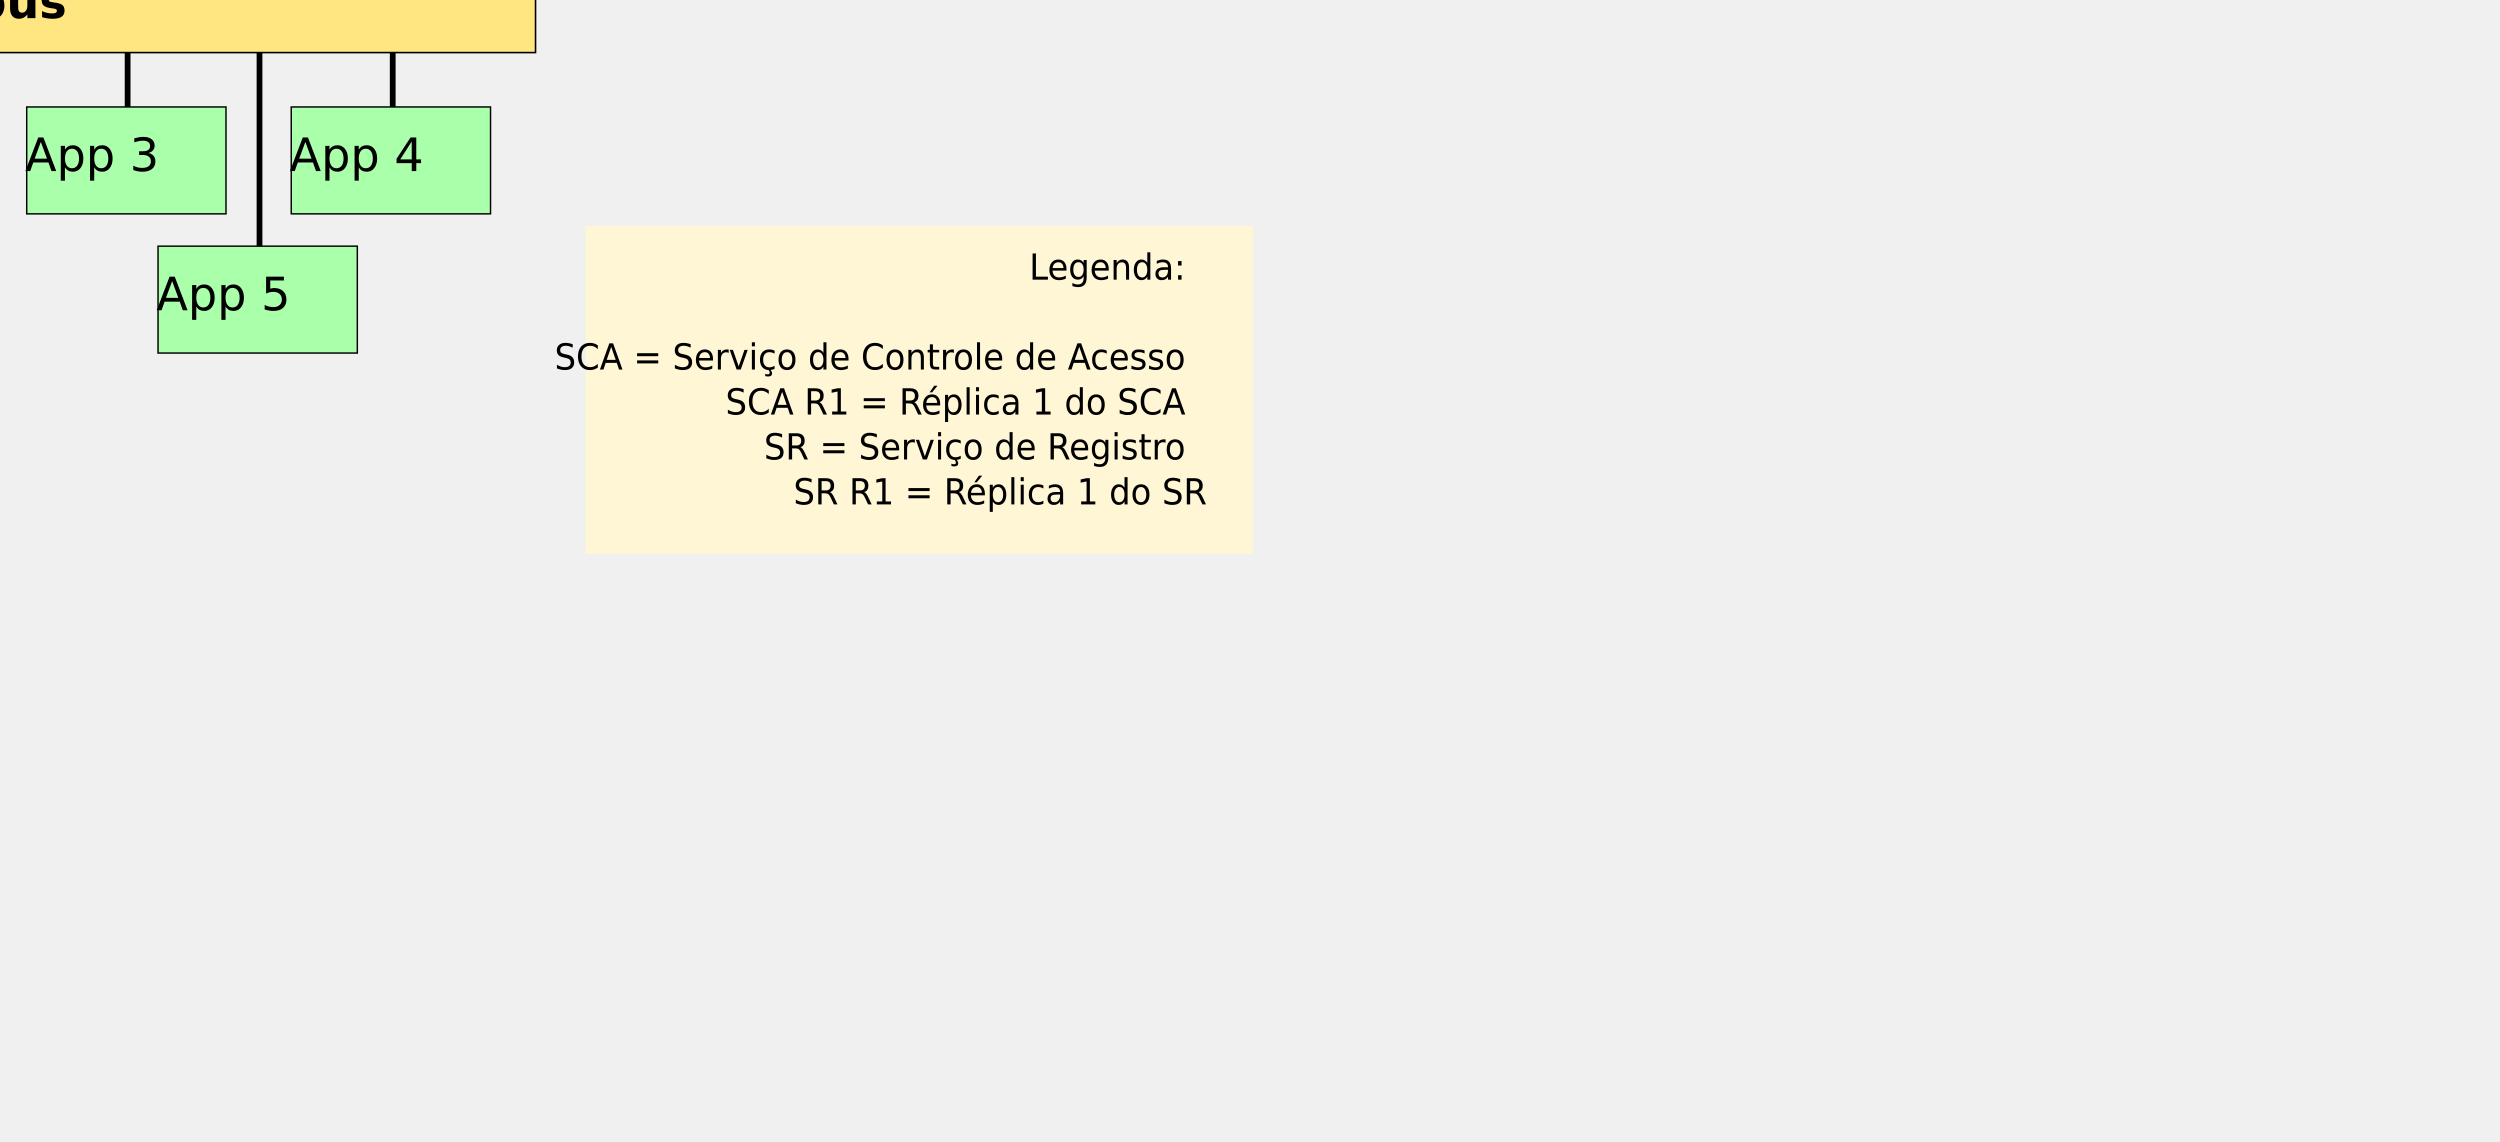
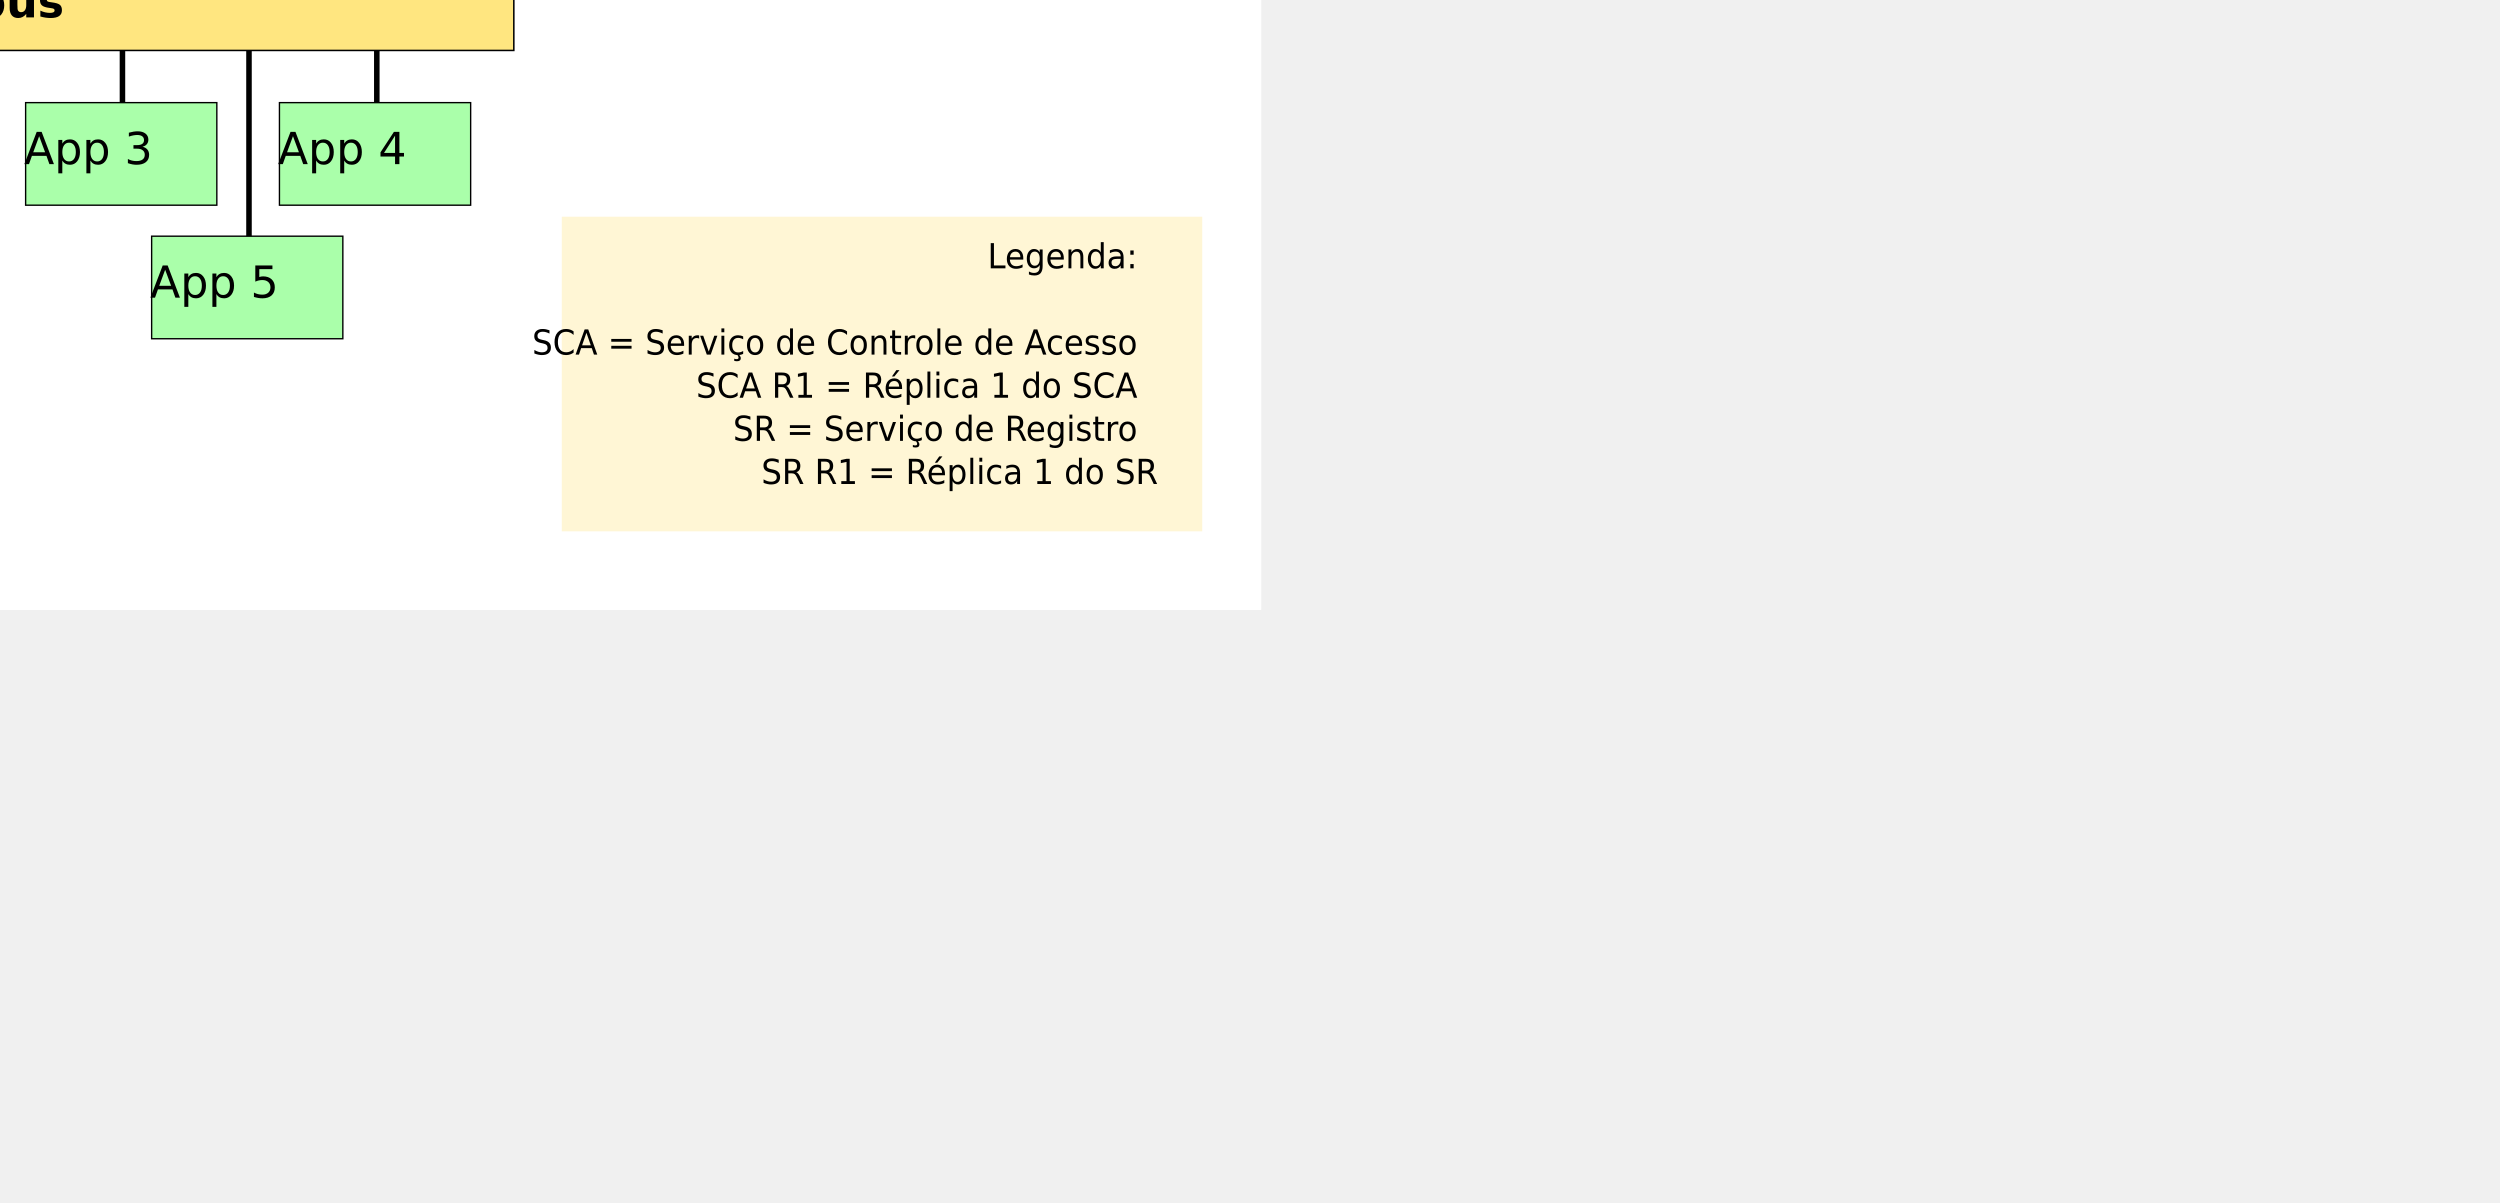
<svg xmlns="http://www.w3.org/2000/svg" id="svg2" version="1.1" width="100%" height="100%">
  <defs id="defs6">
    </defs>
+   <rect style="fill:#ffffff;fill-opacity:1;stroke:none" id="rect3854" width="4521.309" height="2174.293" x="-2240.334" y="-1071.129" />
  <path style="fill:none;stroke:#000000;stroke-width:10;stroke-linecap:butt;stroke-linejoin:miter;stroke-miterlimit:4;stroke-opacity:1;stroke-dasharray:none" d="m -674.169,80.21 0,360.681" id="path3814" />
  <path id="path3818" d="m -238.549,77.373 0,128.266" style="fill:none;stroke:#000000;stroke-width:10;stroke-linecap:butt;stroke-linejoin:miter;stroke-miterlimit:4;stroke-opacity:1;stroke-dasharray:none" />
  <path style="fill:none;stroke:#000000;stroke-width:10;stroke-linecap:butt;stroke-linejoin:miter;stroke-miterlimit:4;stroke-opacity:1;stroke-dasharray:none" d="m 221.451,77.373 0,128.266" id="path3820" />
  <path id="path3822" d="m 681.451,77.373 0,128.266" style="fill:none;stroke:#000000;stroke-width:10;stroke-linecap:butt;stroke-linejoin:miter;stroke-miterlimit:4;stroke-opacity:1;stroke-dasharray:none" />
  <path style="fill:none;stroke:#000000;stroke-width:10;stroke-linecap:butt;stroke-linejoin:miter;stroke-miterlimit:4;stroke-opacity:1;stroke-dasharray:none" d="m 450.305,77.373 0,369.571" id="path3828" />
  <rect style="fill:#ffe680;fill-opacity:1;stroke:#000000;stroke-width:2.768;stroke-miterlimit:4;stroke-opacity:1;stroke-dasharray:none;stroke-dashoffset:0" id="rect12" width="1936.414" height="172.885" x="-1007.149" y="-81.65" />
  <rect style="fill:#f6ffd5;fill-opacity:1;stroke:#000000;stroke-width:3;stroke-miterlimit:4;stroke-dasharray:none" id="rect16" width="2104.724" height="661.837" x="-2162.275" y="-1003.033" />
  <path transform="matrix(1.042225,0,0,0.8890726,-224.877,-711.4486)" d="m -678.28,88.382 a 267.201,113.047 0 1 1 -534.403,0 267.201,113.047 0 1 1 534.403,0 z" id="path2921" style="fill:#5f8dd3;fill-opacity:1;stroke:#000000;stroke-width:3;stroke-miterlimit:4;stroke-opacity:1;stroke-dasharray:none;stroke-dashoffset:0" />
  <text xml:space="preserve" style="font-size:80px;font-style:normal;font-weight:normal;text-align:center;text-anchor:middle;fill:#000000;fill-opacity:1;stroke:none;font-family:Bitstream Vera Sans" x="-45.219" y="31.458" id="text20">
    <tspan id="tspan22" x="-45.219" y="31.458" style="font-weight:bold;-inkscape-font-specification:Bitstream Vera Sans Bold">Openbus</tspan>
  </text>
  <text xml:space="preserve" style="font-size:80px;font-style:normal;font-weight:normal;text-align:center;text-anchor:middle;fill:#000000;fill-opacity:1;stroke:none;font-family:Bitstream Vera Sans" x="-653.726" y="-429.067" id="text48">
    <tspan id="tspan50" x="-653.726" y="-429.067">(...)</tspan>
  </text>
  <g id="g3789" transform="translate(2.74059,-184.1108)">
    <rect y="369.725" x="-415.436" height="185.478" width="345.799" id="rect18" style="fill:#aaffaa;fill-opacity:1;stroke:#000000;stroke-width:2.508;stroke-miterlimit:4;stroke-opacity:1;stroke-dasharray:none;stroke-dashoffset:0" />
    <text id="text52" y="480.962" x="-238.426" style="font-size:80px;font-style:normal;font-weight:normal;text-align:center;text-anchor:middle;fill:#000000;fill-opacity:1;stroke:none;font-family:Bitstream Vera Sans" xml:space="preserve">
      <tspan y="480.962" x="-238.426" id="tspan54">App 2</tspan>
    </text>
  </g>
  <text xml:space="preserve" style="font-size:58.26px;font-style:normal;font-weight:normal;text-align:center;text-anchor:middle;fill:#000000;fill-opacity:1;stroke:none;font-family:Bitstream Vera Sans" x="-866.473" y="976.227" id="text72">
    <tspan id="tspan74" x="-866.473" y="976.227">Banco 1</tspan>
  </text>
  <text xml:space="preserve" style="font-size:58.26px;font-style:normal;font-weight:normal;text-align:center;text-anchor:middle;fill:#000000;fill-opacity:1;stroke:none;font-family:Bitstream Vera Sans" x="-526.659" y="976.227" id="text76">
    <tspan id="tspan78" x="-526.659" y="976.227">Banco 2</tspan>
  </text>
  <text id="text2923" y="-610.778" x="-1205.557" style="font-size:61.303px;font-style:normal;font-weight:normal;text-align:center;text-anchor:middle;fill:#ffffff;fill-opacity:1;stroke:none;font-family:Bitstream Vera Sans" xml:space="preserve">
    <tspan y="-610.778" x="-1205.557" id="tspan2925">Monitor SCA R2</tspan>
  </text>
  <path style="fill:#5f8dd3;fill-opacity:1;stroke:#000000;stroke-width:3;stroke-miterlimit:4;stroke-opacity:1;stroke-dasharray:none;stroke-dashoffset:0" id="path108-7" d="m -678.28,88.382 a 267.201,113.047 0 1 1 -534.403,0 267.201,113.047 0 1 1 534.403,0 z" transform="matrix(1.042225,0,0,0.8890726,-853.2311,-711.4486)" />
  <text xml:space="preserve" style="font-size:61.303px;font-style:normal;font-weight:normal;text-align:center;text-anchor:middle;fill:#ffffff;fill-opacity:1;stroke:none;font-family:Bitstream Vera Sans" x="-1833.911" y="-610.778" id="text24">
    <tspan id="tspan26" x="-1833.911" y="-610.778">Monitor SCA R1</tspan>
  </text>
  <rect y="-566.989" x="-1742.871" height="154.635" width="268.036" id="rect2905" style="fill:#3771c8;fill-opacity:1;stroke:#000000;stroke-width:2.016;stroke-miterlimit:4;stroke-opacity:1;stroke-dasharray:none;stroke-dashoffset:0" />
  <text xml:space="preserve" style="font-size:61.303px;font-style:normal;font-weight:normal;text-align:center;text-anchor:middle;fill:#ffffff;fill-opacity:1;stroke:none;font-family:Bitstream Vera Sans" x="-1600.808" y="-472.176" id="text28">
    <tspan id="tspan30" x="-1600.808" y="-472.176">SCA R1</tspan>
  </text>
  <rect style="fill:#3771c8;fill-opacity:1;stroke:#000000;stroke-width:2.016;stroke-miterlimit:4;stroke-opacity:1;stroke-dasharray:none;stroke-dashoffset:0" id="rect2907" width="268.036" height="154.635" x="-1127.148" y="-566.989" />
  <text id="text2909" y="-472.176" x="-985.085" style="font-size:61.303px;font-style:normal;font-weight:normal;text-align:center;text-anchor:middle;fill:#ffffff;fill-opacity:1;stroke:none;font-family:Bitstream Vera Sans" xml:space="preserve">
    <tspan y="-472.176" x="-985.085" id="tspan2911">SCA R2</tspan>
  </text>
  <path transform="matrix(1.042225,0,0,0.8890726,488.1513,-711.4486)" d="m -678.28,88.382 a 267.201,113.047 0 1 1 -534.403,0 267.201,113.047 0 1 1 534.403,0 z" id="path2927" style="fill:#5f8dd3;fill-opacity:1;stroke:#000000;stroke-width:3;stroke-miterlimit:4;stroke-opacity:1;stroke-dasharray:none;stroke-dashoffset:0" />
  <rect y="-566.989" x="-400.326" height="154.635" width="268.036" id="rect2913" style="fill:#3771c8;fill-opacity:1;stroke:#000000;stroke-width:2.016;stroke-miterlimit:4;stroke-opacity:1;stroke-dasharray:none;stroke-dashoffset:0" />
  <text xml:space="preserve" style="font-size:61.303px;font-style:normal;font-weight:normal;text-align:center;text-anchor:middle;fill:#ffffff;fill-opacity:1;stroke:none;font-family:Bitstream Vera Sans" x="-258.263" y="-472.176" id="text2915">
    <tspan id="tspan2917" x="-258.263" y="-472.176">SCA Rn</tspan>
  </text>
  <text id="text2929" y="-610.778" x="-492.528" style="font-size:61.303px;font-style:normal;font-weight:normal;text-align:center;text-anchor:middle;fill:#ffffff;fill-opacity:1;stroke:none;font-family:Bitstream Vera Sans" xml:space="preserve">
    <tspan y="-610.778" x="-492.528" id="tspan2931">Monitor SCA Rn</tspan>
  </text>
  <text xml:space="preserve" style="font-size:80px;font-style:normal;font-weight:normal;text-align:center;text-anchor:middle;fill:#000000;fill-opacity:1;stroke:none;font-family:Bitstream Vera Sans" x="-1101.692" y="-879.709" id="text3705">
    <tspan id="tspan3707" x="-1101.692" y="-879.709">Serviço de Controle de Acesso Tolerante a Falhas</tspan>
  </text>
  <path style="fill:none;stroke:#000000;stroke-width:10;stroke-linecap:butt;stroke-linejoin:miter;stroke-opacity:1;display:inline;stroke-miterlimit:4;stroke-dasharray:none" d="m -586.349,-341.196 410.642,259.546" id="path3709" />
  <rect y="-1003.033" x="65.773" height="661.837" width="2104.724" id="rect3713" style="fill:#f6ffd5;fill-opacity:1;stroke:#000000;stroke-width:3;stroke-miterlimit:4;stroke-dasharray:none" />
  <path style="fill:#5f8dd3;fill-opacity:1;stroke:#000000;stroke-width:3;stroke-miterlimit:4;stroke-opacity:1;stroke-dasharray:none;stroke-dashoffset:0" id="path3715" d="m -678.28,88.382 a 267.201,113.047 0 1 1 -534.403,0 267.201,113.047 0 1 1 534.403,0 z" transform="matrix(1.042225,0,0,0.8890726,2011.392,-703.227)" />
  <text id="text3717" y="-420.846" x="1582.543" style="font-size:80px;font-style:normal;font-weight:normal;text-align:center;text-anchor:middle;fill:#000000;fill-opacity:1;stroke:none;font-family:Bitstream Vera Sans" xml:space="preserve">
    <tspan y="-420.846" x="1582.543" id="tspan3719">(...)</tspan>
  </text>
  <text xml:space="preserve" style="font-size:61.303px;font-style:normal;font-weight:normal;text-align:center;text-anchor:middle;fill:#ffffff;fill-opacity:1;stroke:none;font-family:Bitstream Vera Sans" x="1030.713" y="-602.556" id="text3721">
    <tspan id="tspan3723" x="1030.713" y="-602.556">Monitor SR R2</tspan>
  </text>
  <path transform="matrix(1.042225,0,0,0.8890726,1383.038,-703.227)" d="m -678.28,88.382 a 267.201,113.047 0 1 1 -534.403,0 267.201,113.047 0 1 1 534.403,0 z" id="path3725" style="fill:#5f8dd3;fill-opacity:1;stroke:#000000;stroke-width:3;stroke-miterlimit:4;stroke-opacity:1;stroke-dasharray:none;stroke-dashoffset:0" />
  <text id="text3727" y="-602.556" x="402.359" style="font-size:61.303px;font-style:normal;font-weight:normal;text-align:center;text-anchor:middle;fill:#ffffff;fill-opacity:1;stroke:none;font-family:Bitstream Vera Sans" xml:space="preserve">
    <tspan y="-602.556" x="402.359" id="tspan3729">Monitor SR R1</tspan>
  </text>
  <rect style="fill:#3771c8;fill-opacity:1;stroke:#000000;stroke-width:2.016;stroke-miterlimit:4;stroke-opacity:1;stroke-dasharray:none;stroke-dashoffset:0" id="rect3731" width="268.036" height="154.635" x="493.399" y="-558.767" />
  <text id="text3733" y="-463.955" x="635.462" style="font-size:61.303px;font-style:normal;font-weight:normal;text-align:center;text-anchor:middle;fill:#ffffff;fill-opacity:1;stroke:none;font-family:Bitstream Vera Sans" xml:space="preserve">
    <tspan y="-463.955" x="635.462" id="tspan3735">SR R1</tspan>
  </text>
  <rect y="-558.767" x="1109.122" height="154.635" width="268.036" id="rect3737" style="fill:#3771c8;fill-opacity:1;stroke:#000000;stroke-width:2.016;stroke-miterlimit:4;stroke-opacity:1;stroke-dasharray:none;stroke-dashoffset:0" />
  <text xml:space="preserve" style="font-size:61.303px;font-style:normal;font-weight:normal;text-align:center;text-anchor:middle;fill:#ffffff;fill-opacity:1;stroke:none;font-family:Bitstream Vera Sans" x="1251.185" y="-463.955" id="text3739">
    <tspan id="tspan3741" x="1251.185" y="-463.955">SR R2</tspan>
  </text>
  <path style="fill:#5f8dd3;fill-opacity:1;stroke:#000000;stroke-width:3;stroke-miterlimit:4;stroke-opacity:1;stroke-dasharray:none;stroke-dashoffset:0" id="path3743" d="m -678.28,88.382 a 267.201,113.047 0 1 1 -534.403,0 267.201,113.047 0 1 1 534.403,0 z" transform="matrix(1.042225,0,0,0.8890726,2724.421,-703.227)" />
  <rect style="fill:#3771c8;fill-opacity:1;stroke:#000000;stroke-width:2.016;stroke-miterlimit:4;stroke-opacity:1;stroke-dasharray:none;stroke-dashoffset:0" id="rect3745" width="268.036" height="154.635" x="1835.943" y="-558.767" />
  <text id="text3747" y="-463.955" x="1978.006" style="font-size:61.303px;font-style:normal;font-weight:normal;text-align:center;text-anchor:middle;fill:#ffffff;fill-opacity:1;stroke:none;font-family:Bitstream Vera Sans" xml:space="preserve">
    <tspan y="-463.955" x="1978.006" id="tspan3749">SR Rn</tspan>
  </text>
  <text xml:space="preserve" style="font-size:61.303px;font-style:normal;font-weight:normal;text-align:center;text-anchor:middle;fill:#ffffff;fill-opacity:1;stroke:none;font-family:Bitstream Vera Sans" x="1743.741" y="-602.556" id="text3751">
    <tspan id="tspan3753" x="1743.741" y="-602.556">Monitor SR Rn</tspan>
  </text>
  <text id="text3755" y="-879.709" x="1126.356" style="font-size:80px;font-style:normal;font-weight:normal;text-align:center;text-anchor:middle;fill:#000000;fill-opacity:1;stroke:none;font-family:Bitstream Vera Sans" xml:space="preserve">
    <tspan y="-879.709" x="1126.356" id="tspan3757">Serviço de Registro Tolerante a Falhas</tspan>
  </text>
  <path id="path3759" d="M 552.477,-341.196 108.82,-81.65" style="fill:none;stroke:#000000;stroke-width:10;stroke-linecap:butt;stroke-linejoin:miter;stroke-miterlimit:4;stroke-opacity:1;stroke-dasharray:none;display:inline" />
  <g id="g3784" transform="translate(-19.18362,-175.8892)">
    <rect style="fill:#aaffaa;fill-opacity:1;stroke:#000000;stroke-width:2.508;stroke-miterlimit:4;stroke-opacity:1;stroke-dasharray:none;stroke-dashoffset:0" id="rect3761" width="345.799" height="185.478" x="65.526" y="361.503" />
    <text xml:space="preserve" style="font-size:80px;font-style:normal;font-weight:normal;text-align:center;text-anchor:middle;fill:#000000;fill-opacity:1;stroke:none;font-family:Bitstream Vera Sans" x="242.537" y="472.741" id="text3763">
      <tspan id="tspan3765" x="242.537" y="472.741">App 3</tspan>
    </text>
  </g>
  <g id="g3779" transform="translate(0,-184.1107)">
    <rect y="369.725" x="505.381" height="185.478" width="345.799" id="rect3767" style="fill:#aaffaa;fill-opacity:1;stroke:#000000;stroke-width:2.508;stroke-miterlimit:4;stroke-opacity:1;stroke-dasharray:none;stroke-dashoffset:0" />
    <text id="text3769" y="480.962" x="682.391" style="font-size:80px;font-style:normal;font-weight:normal;text-align:center;text-anchor:middle;fill:#000000;fill-opacity:1;stroke:none;font-family:Bitstream Vera Sans" xml:space="preserve">
      <tspan y="480.962" x="682.391" id="tspan3771">App 4</tspan>
    </text>
  </g>
  <path style="fill:none;stroke:#000000;stroke-width:10;stroke-linecap:butt;stroke-linejoin:miter;stroke-miterlimit:4;stroke-opacity:1;stroke-dasharray:none" d="m -832.923,600.626 0,128.266" id="path3824" />
  <path id="path3826" d="m -542.923,600.626 0,128.266" style="fill:none;stroke:#000000;stroke-width:10;stroke-linecap:butt;stroke-linejoin:miter;stroke-miterlimit:4;stroke-opacity:1;stroke-dasharray:none" />
  <g id="g3794" transform="translate(12.00005,-218)">
    <rect style="fill:#aaffaa;fill-opacity:1;stroke:#000000;stroke-width:2.508;stroke-miterlimit:4;stroke-opacity:1;stroke-dasharray:none;stroke-dashoffset:0" id="rect3773" width="345.799" height="185.478" x="-871.734" y="645.148" />
    <text xml:space="preserve" style="font-size:80px;font-style:normal;font-weight:normal;text-align:center;text-anchor:middle;fill:#000000;fill-opacity:1;stroke:none;font-family:Bitstream Vera Sans" x="-694.723" y="756.385" id="text3775">
      <tspan id="tspan3777" x="-694.723" y="756.385">App 1</tspan>
    </text>
  </g>
  <g id="g3810" transform="translate(88,-71.77842)">
    <path id="rect3799" d="m -1037.314,822.256 179.494,0 0,126.72 c 0,31.462 -179.494,40.391 -179.494,0 l 0,-126.72 z" style="fill:#c4b7c8;fill-opacity:1;stroke:#000000;stroke-width:5;stroke-miterlimit:4;stroke-opacity:1;stroke-dasharray:none;stroke-dashoffset:0" />
    <path style="fill:#c4b7c8;fill-opacity:1;stroke:#000000;stroke-width:17.624;stroke-miterlimit:4;stroke-opacity:1;stroke-dasharray:none;stroke-dashoffset:0" id="path2919" d="m -678.28,88.382 c 0,62.434 -119.63,113.047 -267.201,113.047 -147.571,0 -267.201,-50.613 -267.201,-113.047 0,-62.434 119.63,-113.047 267.201,-113.047 147.571,0 267.201,50.613 267.201,113.047 z" transform="matrix(0.3372964,0,0,0.2386177,-628.4586,803.8609)" />
  </g>
  <g id="g3806" transform="translate(-26,-80)">
    <path style="fill:#c4b7c8;fill-opacity:1;stroke:#000000;stroke-width:5;stroke-miterlimit:4;stroke-opacity:1;stroke-dasharray:none;stroke-dashoffset:0" d="m -589.238,830.478 179.494,0 0,126.72 c 0,31.462 -179.494,40.391 -179.494,0 l 0,-126.72 z" id="path3802" />
    <path transform="matrix(0.3372964,0,0,0.2386177,-180.3826,812.0824)" d="m -678.28,88.382 c 0,62.434 -119.63,113.047 -267.201,113.047 -147.571,0 -267.201,-50.613 -267.201,-113.047 0,-62.434 119.63,-113.047 267.201,-113.047 147.571,0 267.201,50.613 267.201,113.047 z" id="path3804" style="fill:#c4b7c8;fill-opacity:1;stroke:#000000;stroke-width:17.624;stroke-miterlimit:4;stroke-opacity:1;stroke-dasharray:none;stroke-dashoffset:0" />
  </g>
  <g transform="translate(-231.1456,57.42294)" id="g3830">
    <rect style="fill:#aaffaa;fill-opacity:1;stroke:#000000;stroke-width:2.508;stroke-miterlimit:4;stroke-opacity:1;stroke-dasharray:none;stroke-dashoffset:0" id="rect3832" width="345.799" height="185.478" x="505.381" y="369.725" />
    <text xml:space="preserve" style="font-size:80px;font-style:normal;font-weight:normal;text-align:center;text-anchor:middle;fill:#000000;fill-opacity:1;stroke:none;font-family:Bitstream Vera Sans" x="682.391" y="480.962" id="text3834">
      <tspan id="tspan3836" x="682.391" y="480.962">App 5</tspan>
    </text>
  </g>
  <rect style="fill:#fff6d5;fill-opacity:1;stroke:none;stroke-width:10;stroke-miterlimit:4;stroke-opacity:1;stroke-dasharray:none;stroke-dashoffset:0" id="rect3852" width="1158.268" height="568.974" x="1016.025" y="391.946" />
  <text xml:space="preserve" style="font-size:60.491px;font-style:normal;font-weight:normal;text-align:center;text-anchor:middle;fill:#000000;fill-opacity:1;stroke:none;font-family:Bitstream Vera Sans" x="2218.31" y="470.383" id="text3838" transform="scale(0.9693417,1.031628)">
    <tspan id="tspan3840" x="2218.31" y="470.383" style="text-align:end;text-anchor:end">Legenda:</tspan>
    <tspan x="2218.31" y="545.996" style="text-align:end;text-anchor:end" id="tspan3850" />
    <tspan x="2218.31" y="621.61" id="tspan3842" style="text-align:end;text-anchor:end">SCA = Serviço de Controle de Acesso</tspan>
    <tspan x="2218.31" y="697.224" id="tspan3844" style="text-align:end;text-anchor:end">SCA R1 = Réplica 1 do SCA</tspan>
    <tspan x="2218.31" y="772.837" id="tspan3846" style="text-align:end;text-anchor:end">SR = Serviço de Registro</tspan>
    <tspan x="2218.31" y="848.451" id="tspan3848" style="text-align:end;text-anchor:end">SR R1 = Réplica 1 do SR</tspan>
  </text>
</svg>
